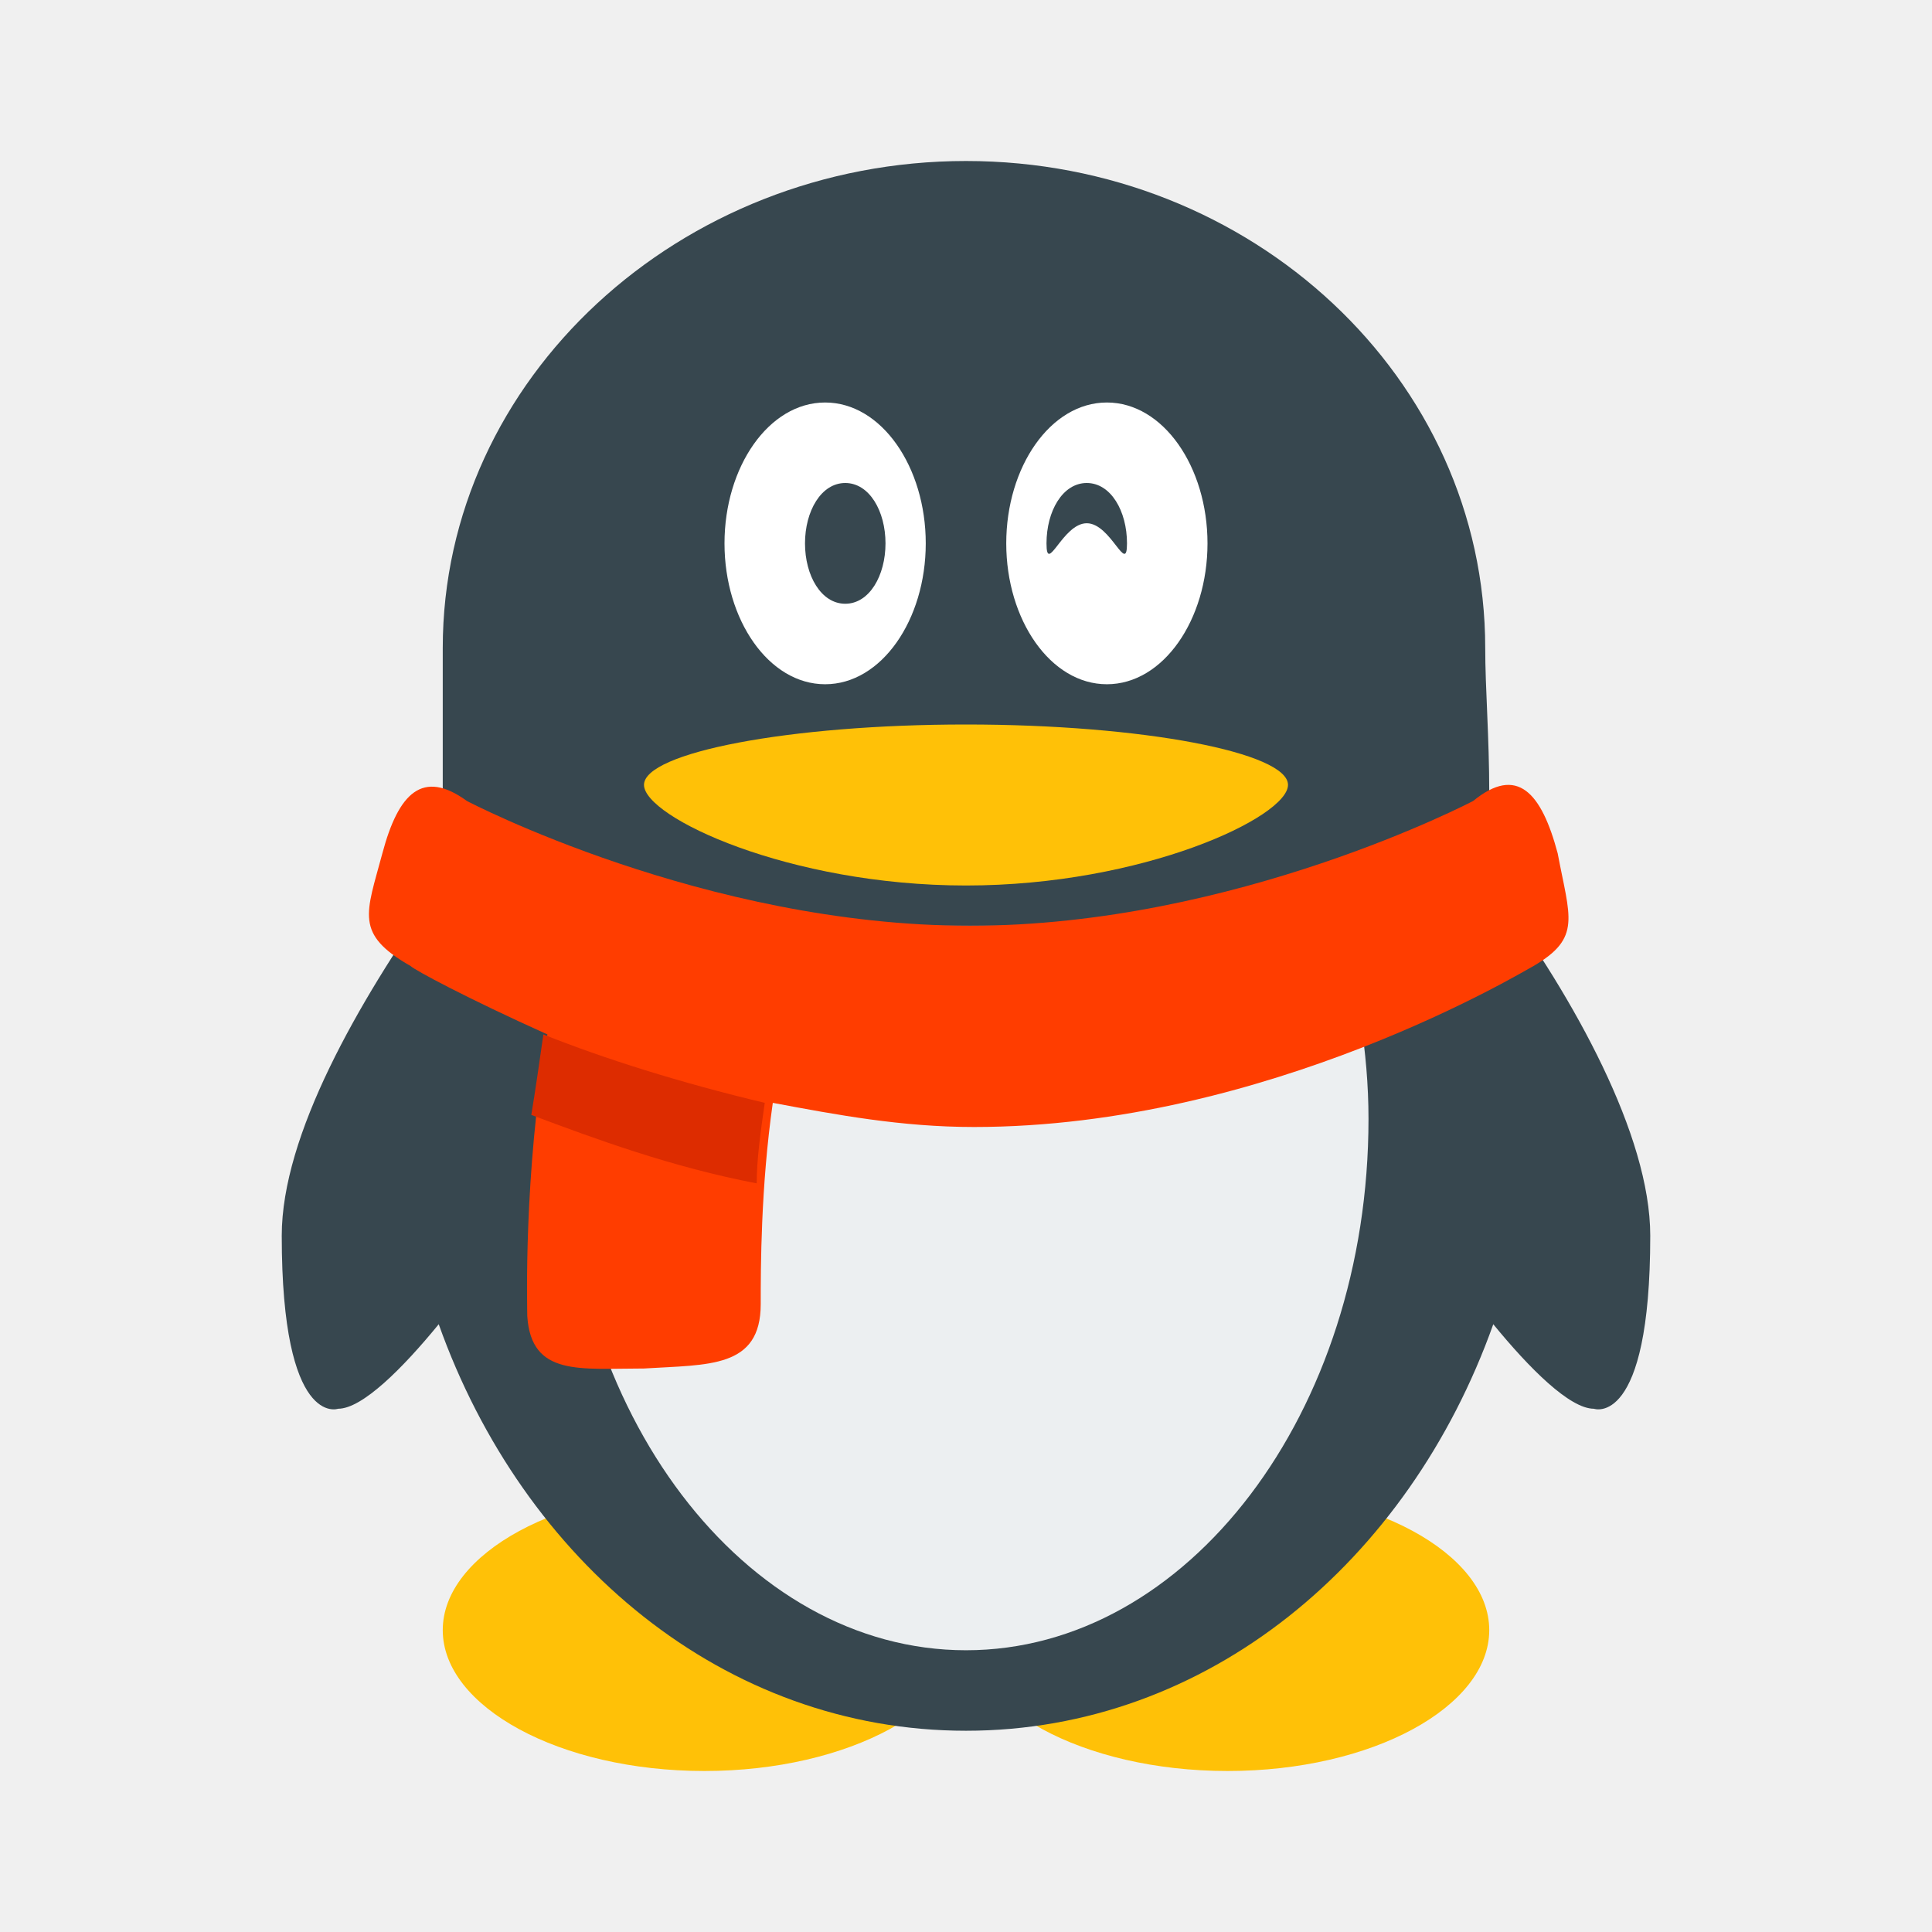
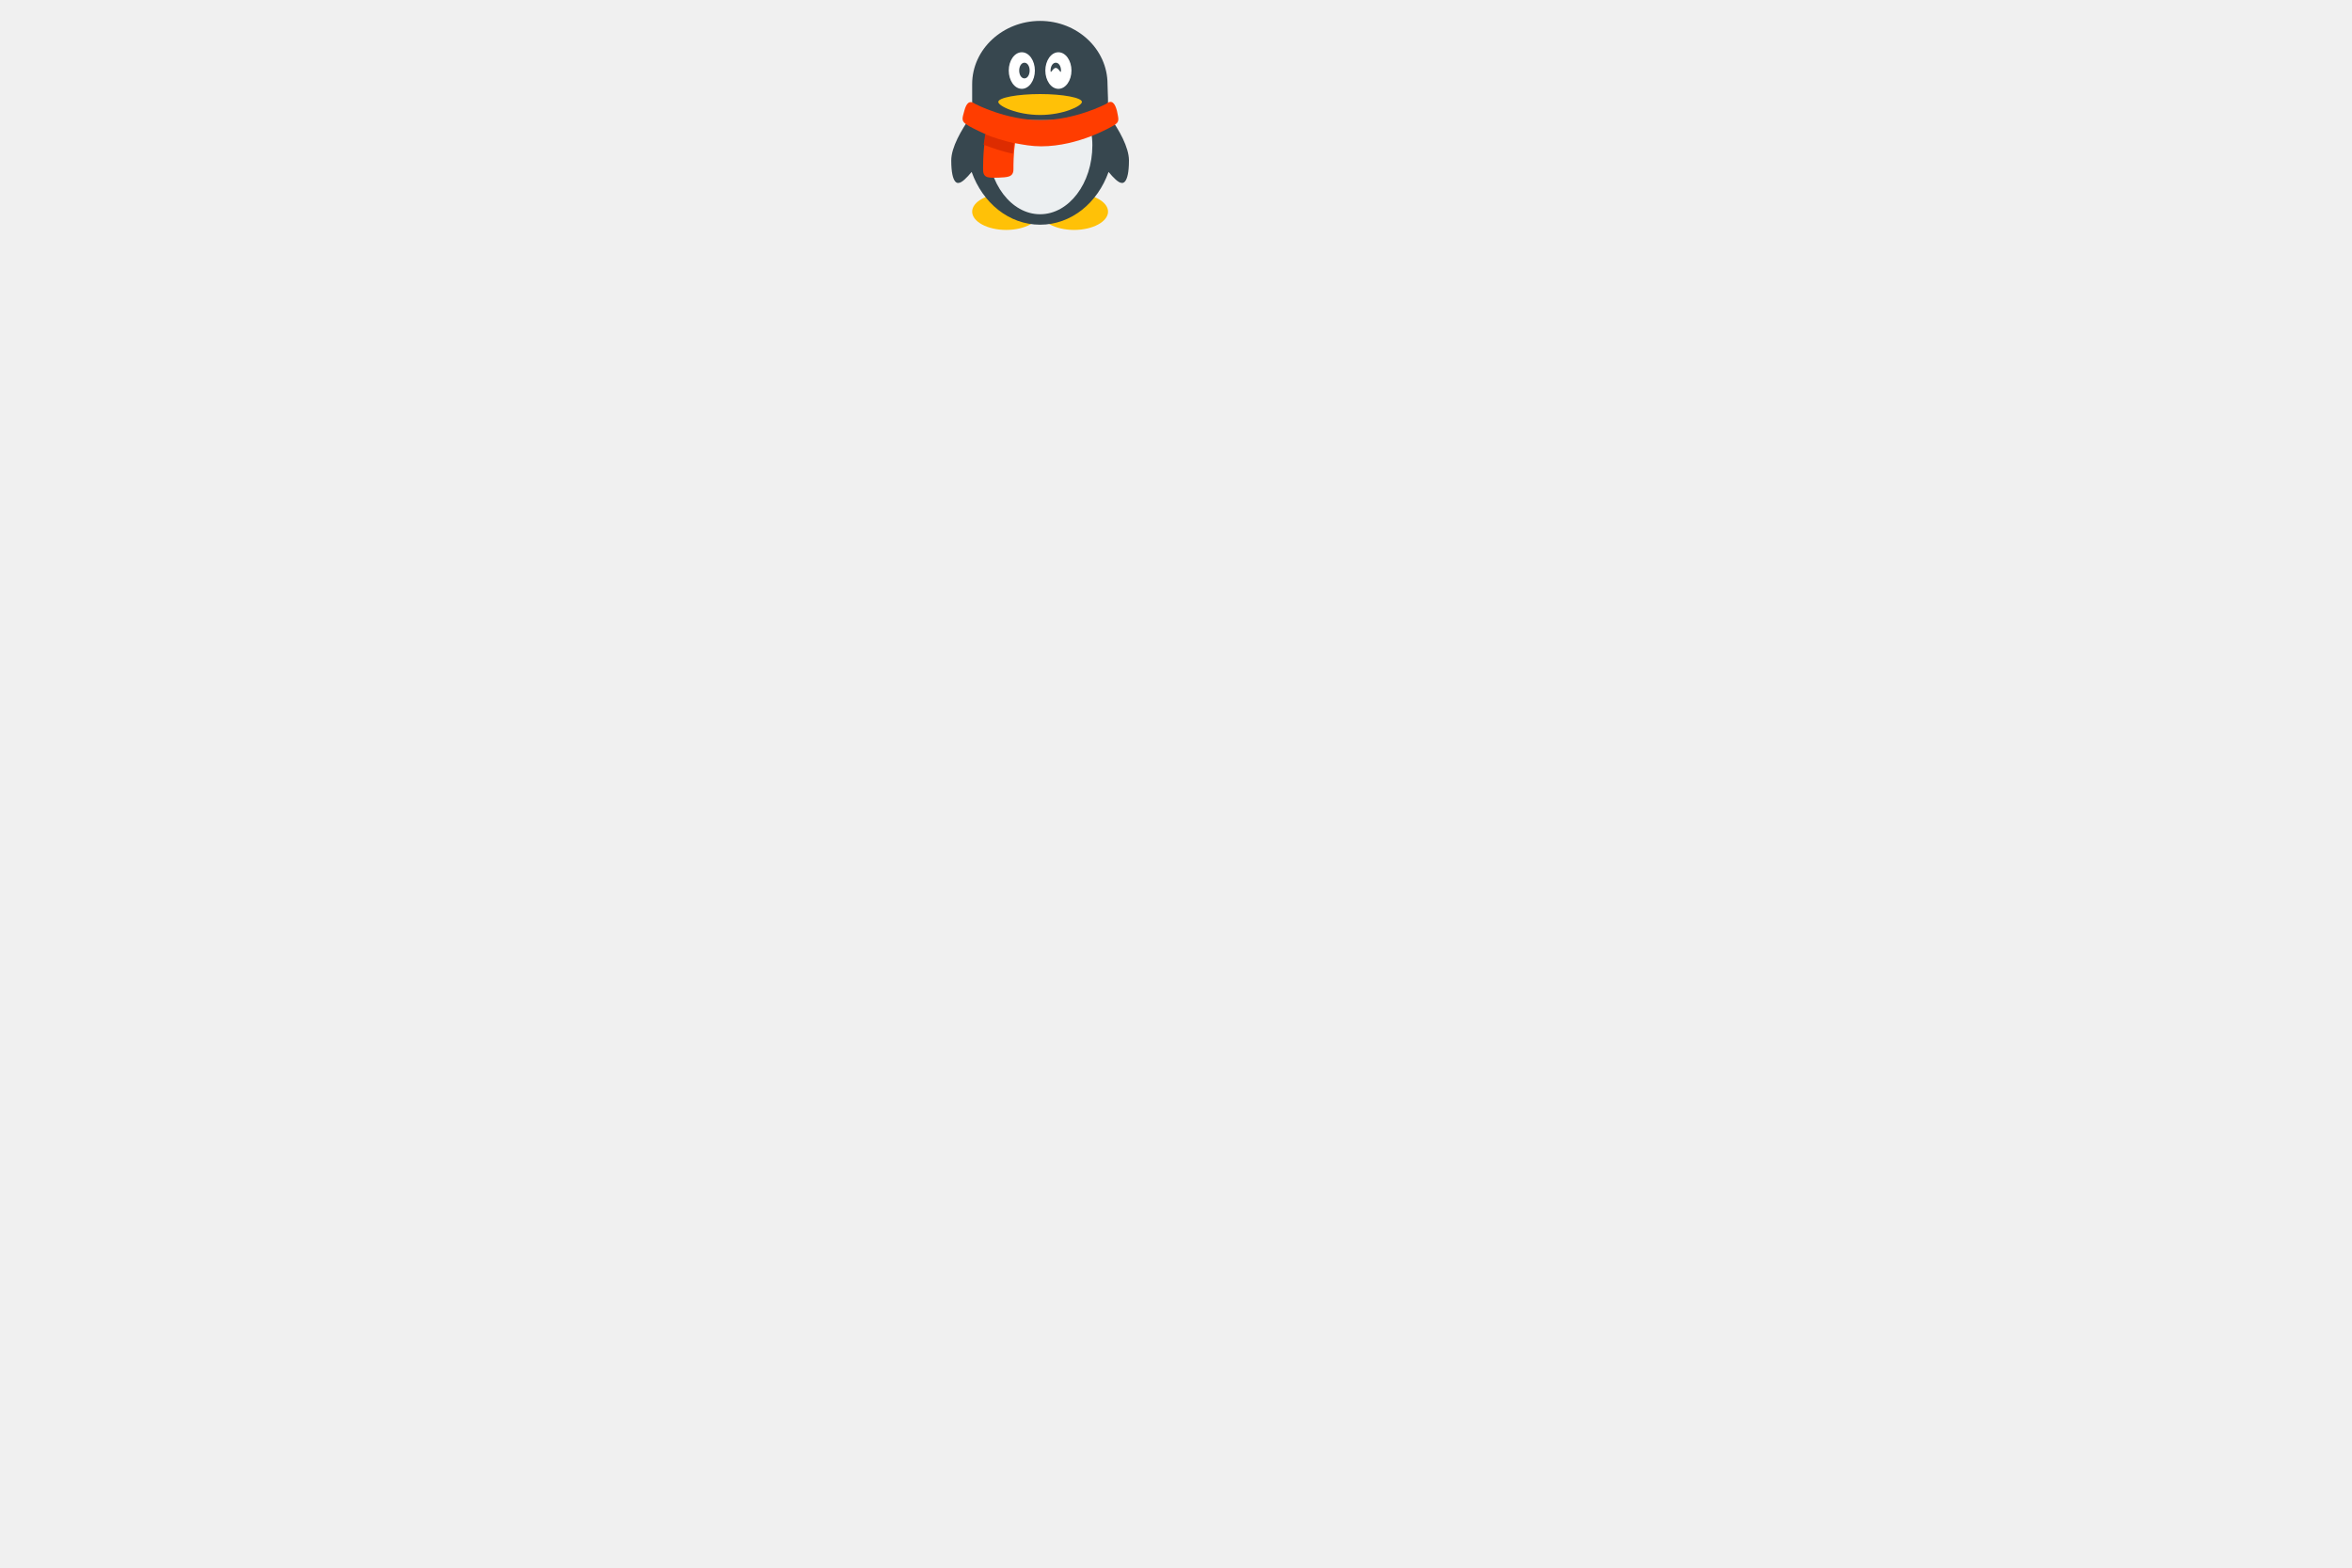
- <svg xmlns="http://www.w3.org/2000/svg" viewBox="0 0 48 48" width="72px" height="72px">
+ <svg xmlns="http://www.w3.org/2000/svg" viewBox="0 0 100 300" width="300" height="200">
  <path fill="#FFC107" d="M17.5,44c-3.6,0-6.5-1.6-6.5-3.5s2.9-3.5,6.5-3.5s6.5,1.6,6.5,3.5S21.1,44,17.5,44z M37,40.5c0-1.9-2.9-3.5-6.5-3.5S24,38.6,24,40.5s2.9,3.5,6.5,3.5S37,42.4,37,40.5z" />
  <path fill="#37474F" d="M37.2,22.2c-0.1-0.3-0.2-0.6-0.3-1c0.1-0.5,0.1-1,0.1-1.5c0-1.4-0.1-2.6-0.1-3.6C36.9,9.4,31.1,4,24,4S11,9.4,11,16.1c0,0.9,0,2.2,0,3.6c0,0.5,0,1,0.1,1.5c-0.1,0.3-0.2,0.6-0.3,1c-1.9,2.7-3.8,6-3.8,8.5C7,35.5,8.4,35,8.4,35c0.6,0,1.6-1,2.5-2.1C13,38.8,18,43,24,43s11-4.2,13.1-10.1C38,34,39,35,39.6,35c0,0,1.4,0.5,1.4-4.3C41,28.2,39.1,24.8,37.2,22.2z" />
  <path fill="#ECEFF1" d="M14.7,23c-0.5,1.5-0.7,3.1-0.7,4.8C14,35.1,18.5,41,24,41s10-5.9,10-13.2c0-1.7-0.3-3.3-0.7-4.8H14.7z" />
  <path fill="#FFF" d="M23,13.5c0,1.9-1.1,3.5-2.5,3.5S18,15.4,18,13.5s1.1-3.5,2.5-3.5S23,11.6,23,13.5z M27.5,10c-1.4,0-2.5,1.6-2.5,3.5s1.1,3.5,2.5,3.5s2.5-1.6,2.5-3.5S28.9,10,27.5,10z" />
  <path fill="#37474F" d="M22,13.5c0,0.8-0.4,1.5-1,1.5s-1-0.7-1-1.5s0.4-1.5,1-1.5S22,12.7,22,13.5z M27,12c-0.6,0-1,0.7-1,1.5s0.4-0.5,1-0.5s1,1.3,1,0.5S27.6,12,27,12z" />
  <path fill="#FFC107" d="M32,19.5c0,0.8-3.6,2.5-8,2.5s-8-1.7-8-2.5s3.6-1.5,8-1.5S32,18.7,32,19.5z" />
  <path fill="#FF3D00" d="M38.7,21.2c-0.4-1.5-1-2.2-2.1-1.3c0,0-5.9,3.1-12.5,3.1v0.1l0-0.1c-6.6,0-12.5-3.1-12.5-3.1c-1.1-0.8-1.7-0.2-2.1,1.3c-0.4,1.5-0.7,2,0.7,2.8c0.1,0.1,1.4,0.8,3.4,1.7c-0.6,3.5-0.5,6.8-0.5,7c0.1,1.5,1.3,1.3,2.9,1.3c1.6-0.1,2.9,0,2.9-1.6c0-0.9,0-2.9,0.3-5c1.6,0.3,3.2,0.6,5,0.6l0,0v0c7.3,0,13.7-3.9,13.9-4C39.3,23.3,39,22.8,38.7,21.2z" />
  <path fill="#DD2C00" d="M13.2,27.7c1.6,0.6,3.5,1.3,5.6,1.7c0-0.6,0.1-1.3,0.2-2c-2.1-0.5-4-1.1-5.5-1.7C13.4,26.4,13.3,27.1,13.2,27.7z" />
</svg>
